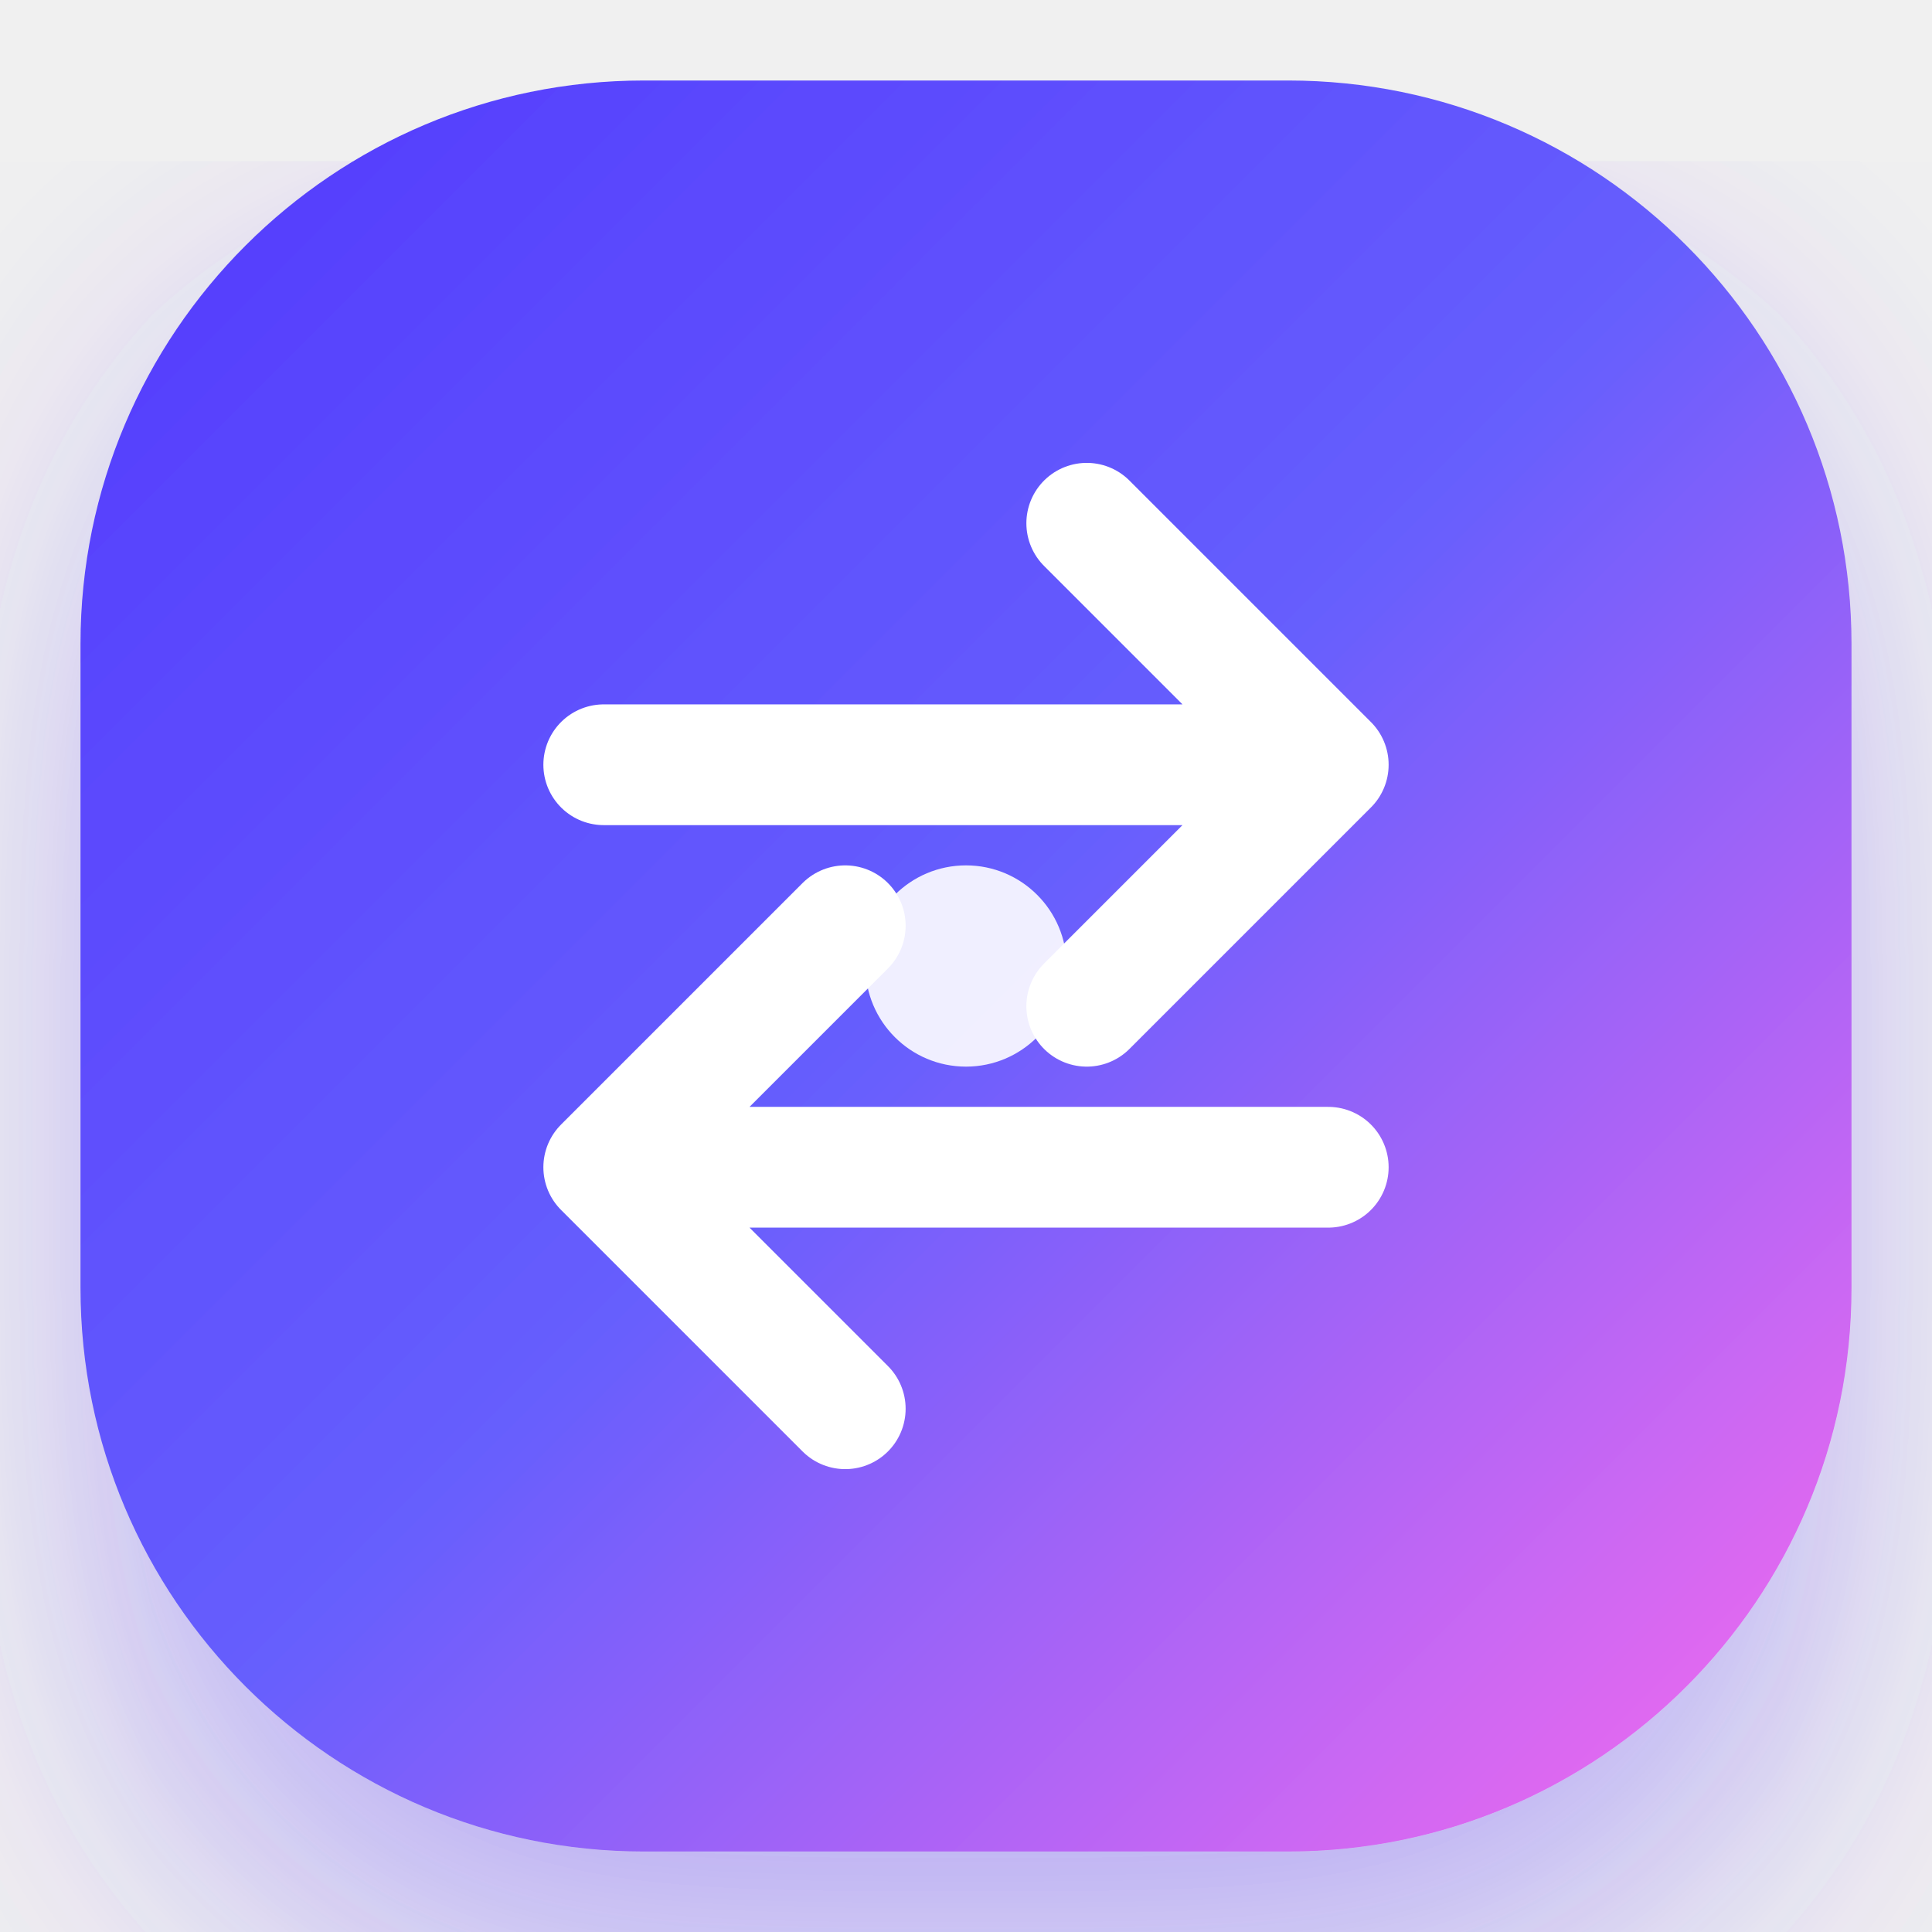
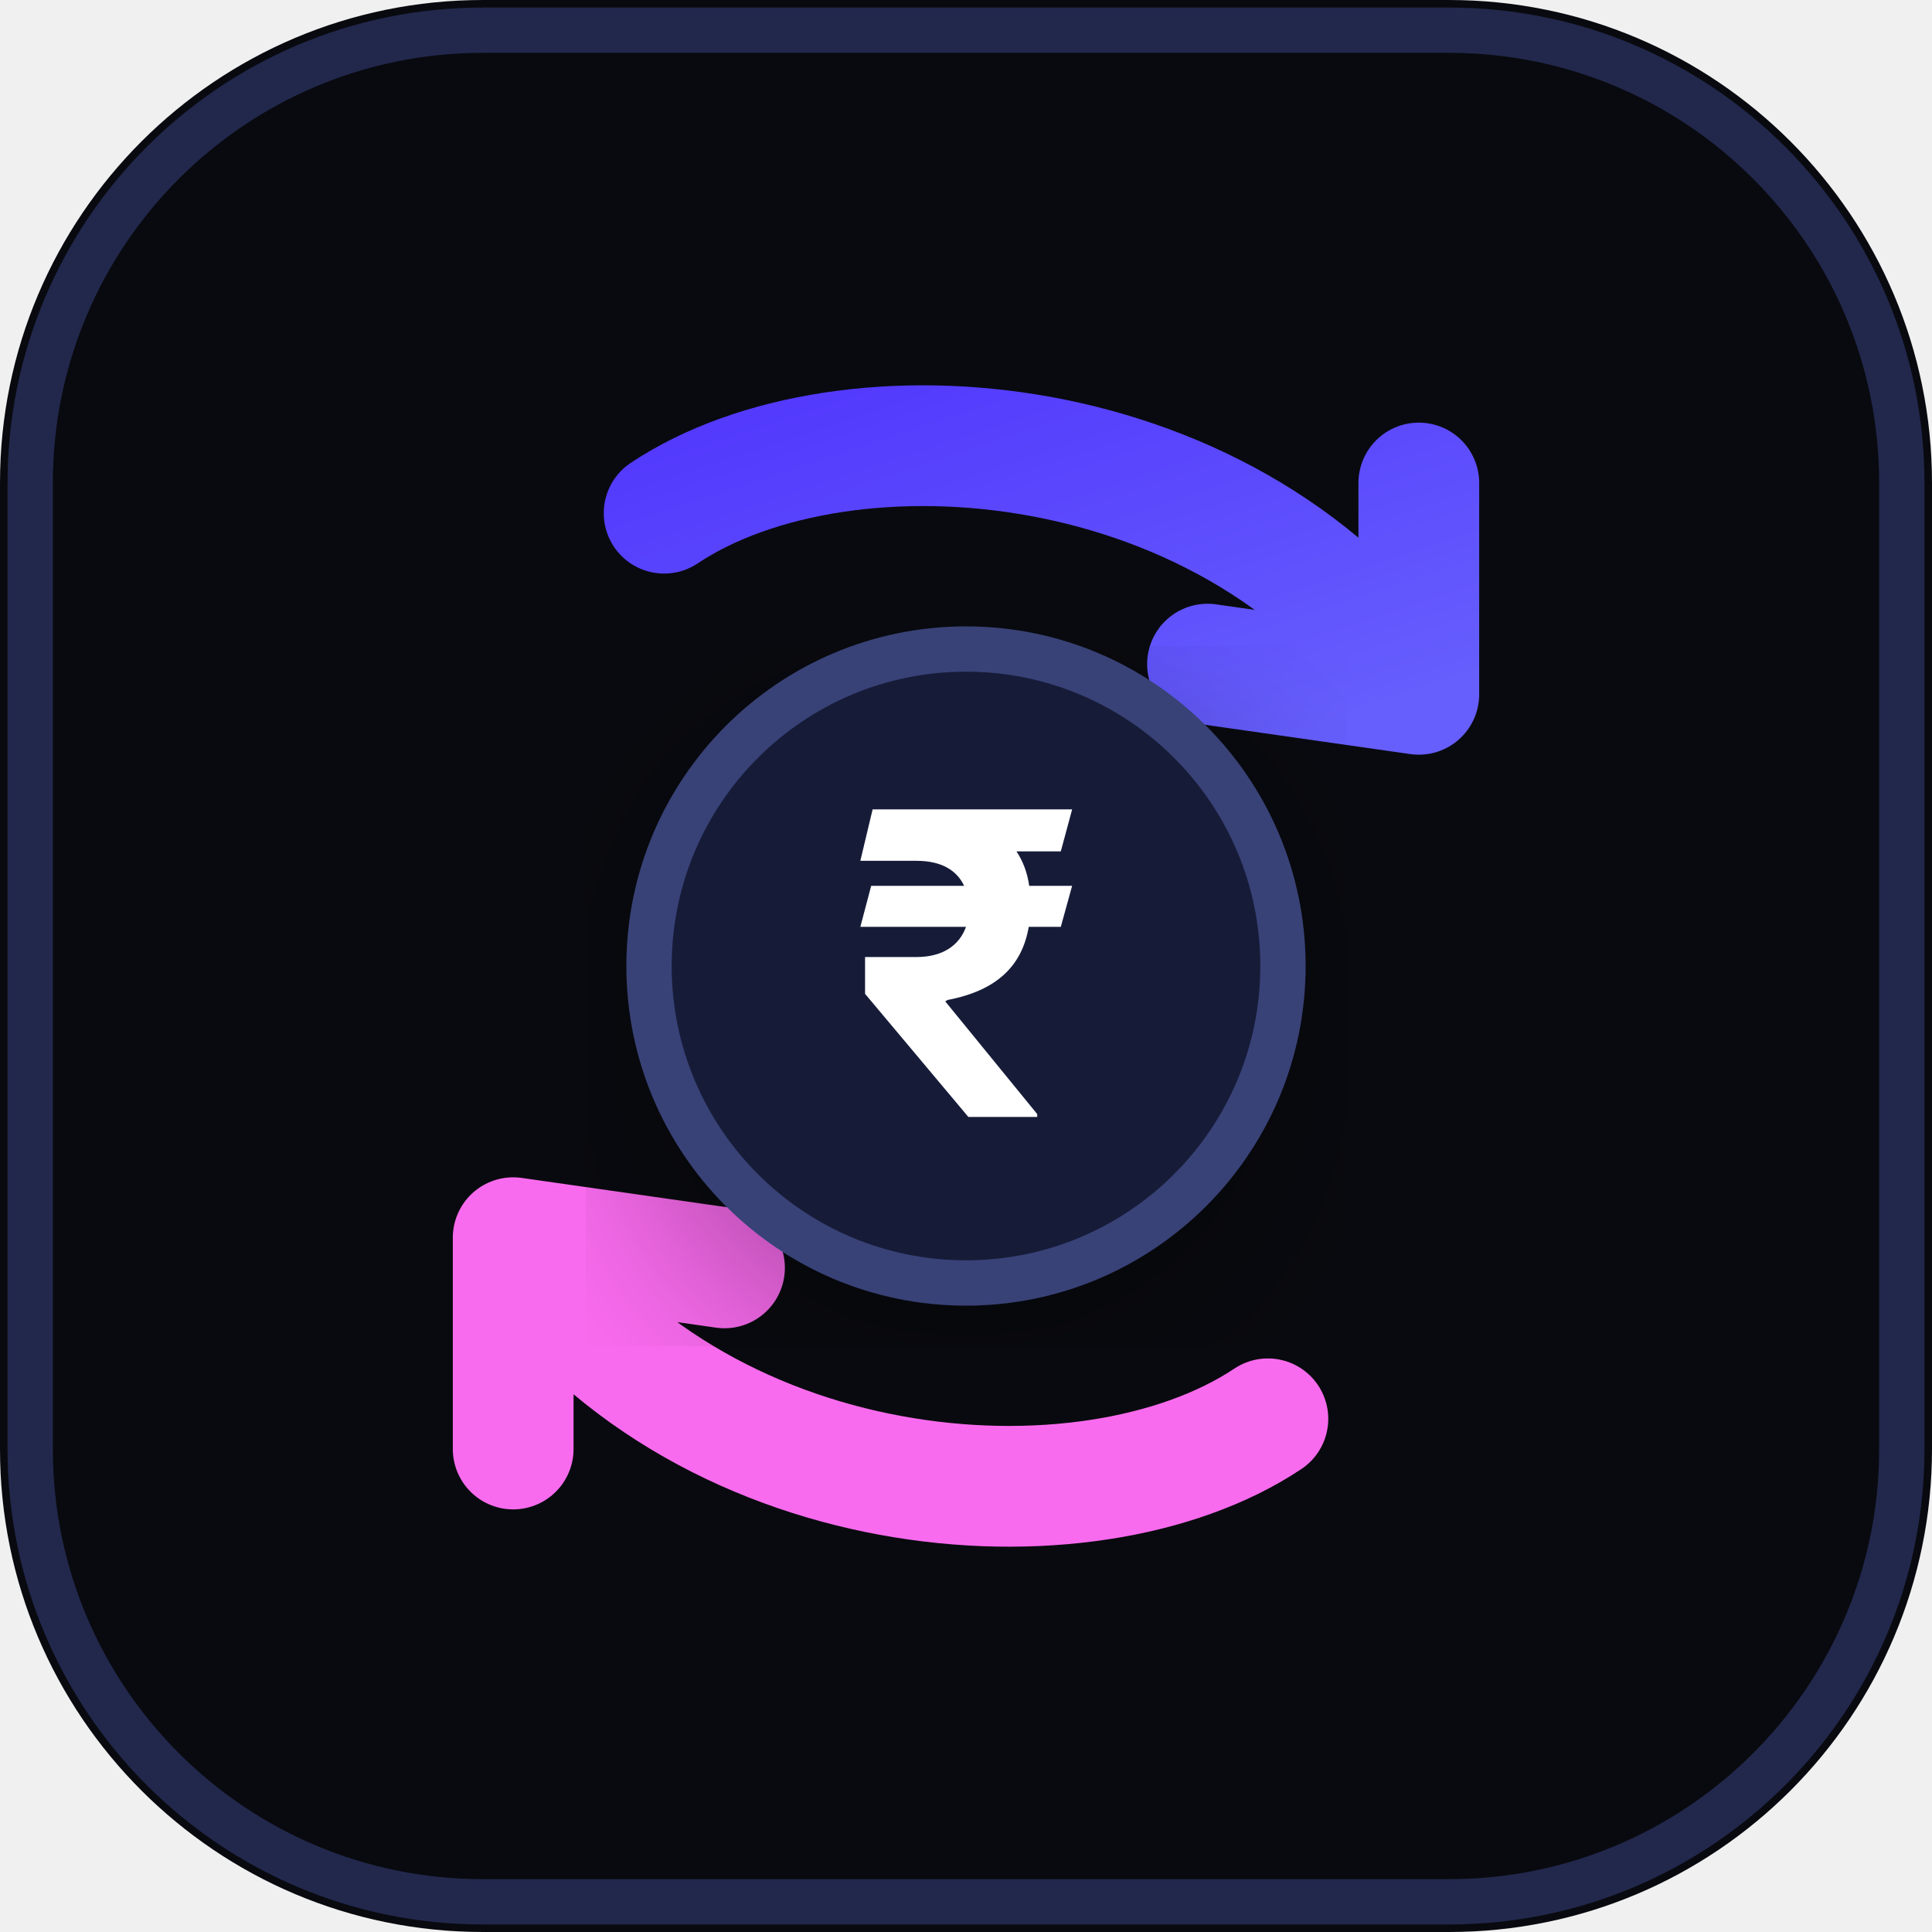
- <svg xmlns="http://www.w3.org/2000/svg" viewBox="0 0 48 48" fill="none">
+ <svg xmlns="http://www.w3.org/2000/svg" viewBox="0 0 64 64" fill="none">
  <defs>
-     <linearGradient id="stripeGrad" x1="0%" y1="0%" x2="100%" y2="100%">
+     <linearGradient id="primaryGrad" x1="0%" y1="0%" x2="100%" y2="100%">
      <stop offset="0%" stop-color="#533afd" />
-       <stop offset="50%" stop-color="#665efd" />
-       <stop offset="100%" stop-color="#f96bee" />
+       <stop offset="100%" stop-color="#665efd" />
    </linearGradient>
-     <filter id="glow" x="-20%" y="-20%" width="140%" height="140%">
-       <feDropShadow dx="0" dy="4" stdDeviation="4" flood-color="#533afd" flood-opacity="0.35" />
+     <filter id="shadow" x="-10%" y="-10%" width="120%" height="120%">
+       <feDropShadow dx="0" dy="2" stdDeviation="3" flood-color="#000000" flood-opacity="0.3" />
    </filter>
  </defs>
-   <rect x="2" y="2" width="44" height="44" rx="14" fill="url(#stripeGrad)" filter="url(#glow)" />
-   <path d="M15 19H33M33 19L27 13M33 19L27 25" stroke="#ffffff" stroke-width="3" stroke-linecap="round" stroke-linejoin="round" />
-   <path d="M33 29H15M15 29L21 23M15 29L21 35" stroke="#ffffff" stroke-width="3" stroke-linecap="round" stroke-linejoin="round" />
-   <circle cx="24" cy="24" r="2.5" fill="#ffffff" opacity="0.9" />
+   <rect width="64" height="64" rx="16" fill="#090a0f" />
+   <rect x="1" y="1" width="62" height="62" rx="15" stroke="#22284c" stroke-width="1.5" />
+   <path d="M22 17C28 13 41 14 47 23M47 23L47 16M47 23L40 22" stroke="url(#primaryGrad)" stroke-width="4" stroke-linecap="round" stroke-linejoin="round" />
+   <path d="M42 47C36 51 23 50 17 41M17 41L17 48M17 41L24 42" stroke="#f96bee" stroke-width="4" stroke-linecap="round" stroke-linejoin="round" />
+   <circle cx="32" cy="32" r="10.5" fill="#181d38" stroke="#384277" stroke-width="1.5" filter="url(#shadow)" />
+   <text x="32" y="37" fill="#ffffff" font-family="system-ui, -apple-system, sans-serif" font-weight="700" font-size="14" text-anchor="middle">₹</text>
</svg>
